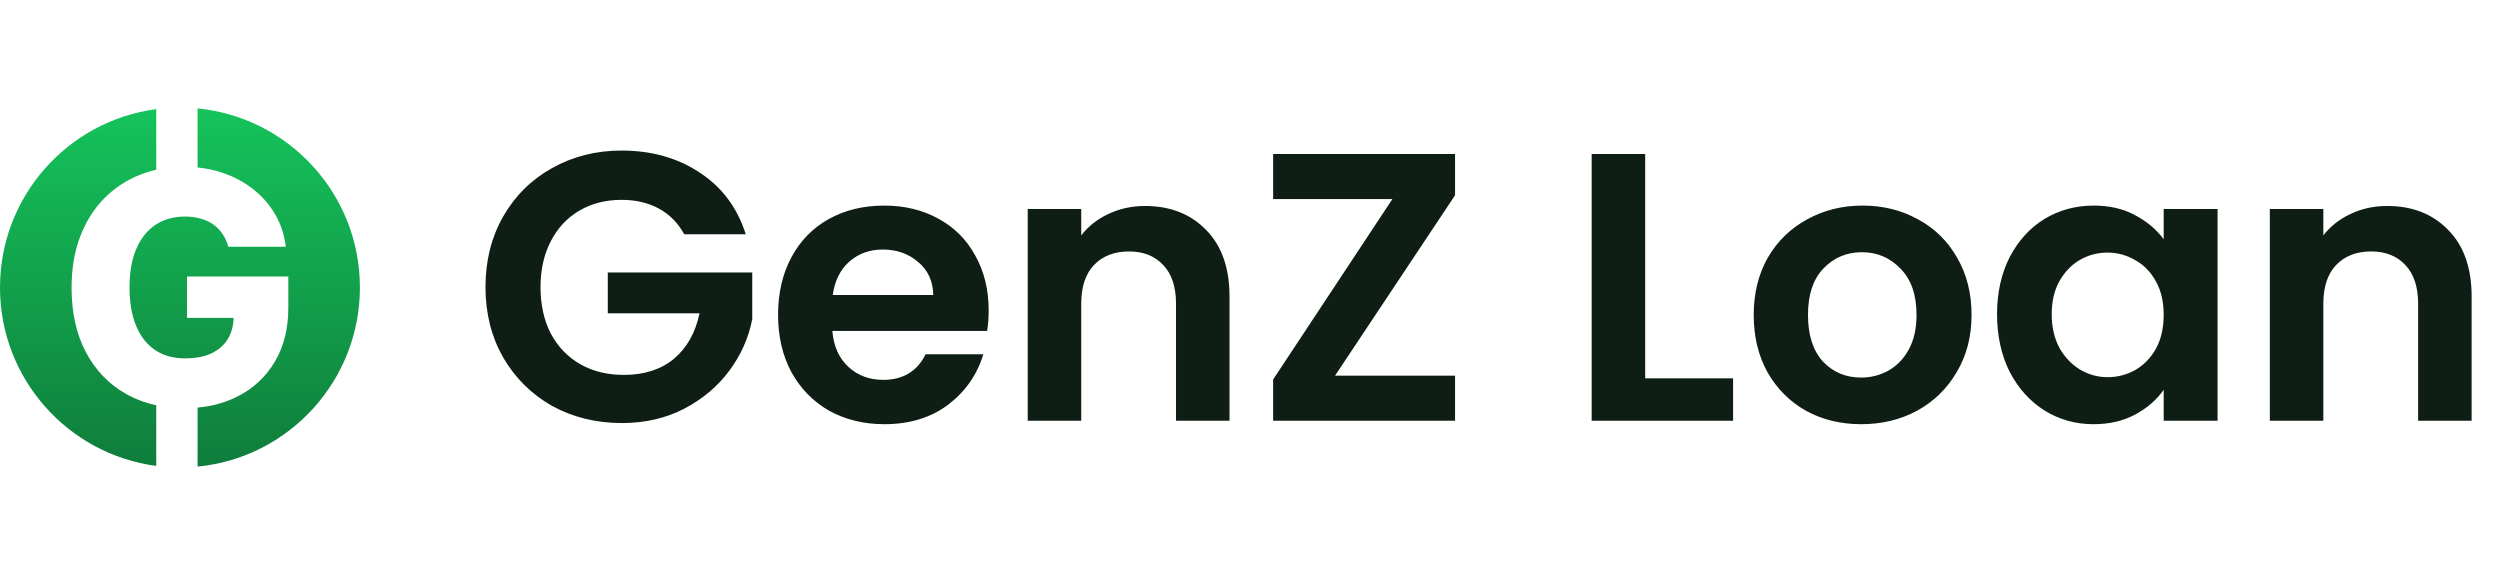
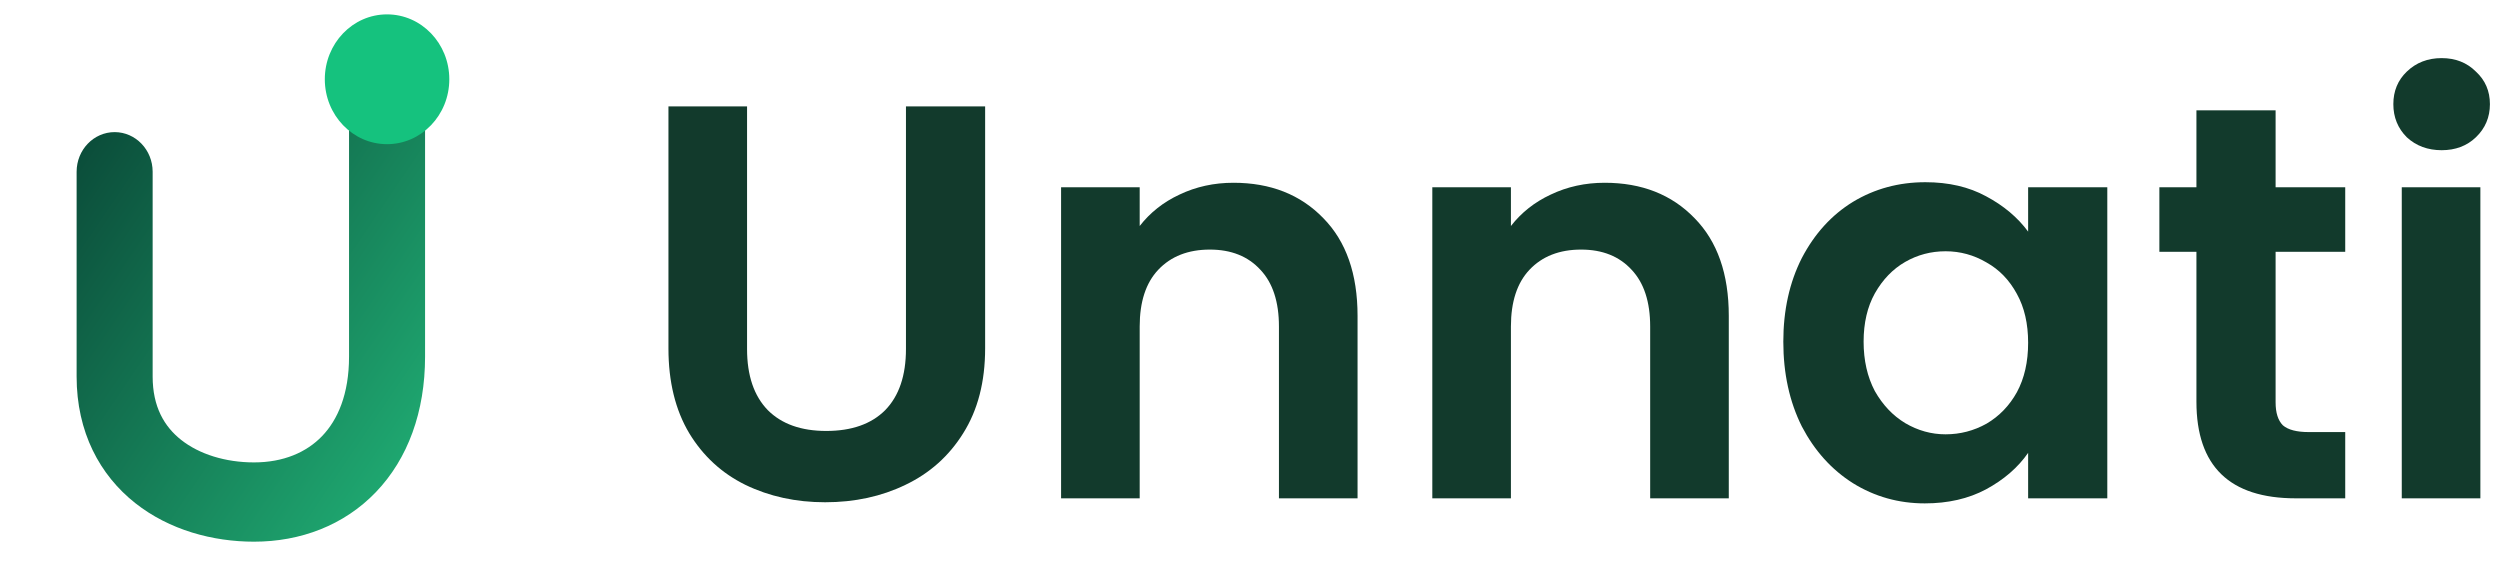
- <svg xmlns="http://www.w3.org/2000/svg" width="713" height="164" viewBox="0 0 713 164" fill="none">
-   <path d="M56.347 30.921C82.334 33.446 102.645 55.352 102.645 82.001C102.645 108.65 82.333 130.554 56.347 133.079V116.244C60.613 115.852 64.474 114.762 67.93 112.975C72.38 110.684 75.872 107.4 78.402 103.124C80.955 98.849 82.231 93.71 82.232 87.711V78.843H53.335V90.656H66.617C66.566 92.927 66.034 94.912 65.019 96.612C63.95 98.401 62.377 99.786 60.305 100.768C58.255 101.728 55.746 102.208 52.779 102.208C49.419 102.208 46.561 101.412 44.205 99.819C41.849 98.227 40.048 95.914 38.805 92.882C37.561 89.849 36.941 86.184 36.941 81.886C36.941 77.61 37.584 73.978 38.871 70.989C40.158 67.978 41.98 65.687 44.336 64.116C46.714 62.546 49.529 61.761 52.779 61.761C54.393 61.761 55.877 61.956 57.229 62.349C58.582 62.72 59.782 63.277 60.829 64.018C61.876 64.76 62.76 65.665 63.48 66.734C64.199 67.781 64.746 68.993 65.116 70.367H81.512C81.119 67.029 80.115 63.964 78.5 61.171C76.886 58.379 74.78 55.968 72.185 53.94C69.61 51.911 66.642 50.339 63.283 49.226C61.089 48.495 58.776 48.005 56.347 47.755V30.921Z" fill="url(#paint0_linear_4007_4410)" />
-   <path d="M44.561 48.418C42.969 48.78 41.422 49.257 39.918 49.848C36.057 51.376 32.653 53.622 29.708 56.589C26.785 59.556 24.505 63.178 22.868 67.454C21.232 71.708 20.414 76.585 20.414 82.083C20.414 89.151 21.767 95.259 24.472 100.408C27.177 105.534 30.952 109.484 35.795 112.255C38.479 113.79 41.401 114.898 44.561 115.582V132.879C19.412 129.569 0 108.053 0 82.001C3.82001e-05 55.948 19.412 34.429 44.561 31.12V48.418Z" fill="url(#paint1_linear_4007_4410)" />
-   <path d="M195.14 66.808C193.396 63.611 190.998 61.176 187.946 59.505C184.894 57.834 181.334 56.998 177.264 56.998C172.759 56.998 168.762 58.015 165.274 60.05C161.786 62.085 159.061 64.991 157.099 68.77C155.137 72.549 154.156 76.909 154.156 81.85C154.156 86.937 155.137 91.369 157.099 95.148C159.134 98.927 161.932 101.833 165.492 103.868C169.053 105.903 173.195 106.92 177.918 106.92C183.732 106.92 188.491 105.394 192.197 102.342C195.903 99.217 198.338 94.894 199.5 89.371H173.34V77.708H214.542V91.006C213.525 96.311 211.345 101.216 208.002 105.721C204.66 110.226 200.336 113.86 195.031 116.621C189.799 119.31 183.913 120.654 177.373 120.654C170.034 120.654 163.385 119.019 157.426 115.749C151.54 112.406 146.89 107.792 143.474 101.906C140.132 96.02 138.46 89.335 138.46 81.85C138.46 74.365 140.132 67.68 143.474 61.794C146.89 55.835 151.54 51.221 157.426 47.951C163.385 44.608 169.998 42.937 177.264 42.937C185.839 42.937 193.287 45.044 199.609 49.259C205.931 53.401 210.291 59.251 212.689 66.808H195.14ZM281.967 88.499C281.967 90.679 281.822 92.641 281.531 94.385H237.386C237.75 98.745 239.276 102.16 241.964 104.631C244.653 107.102 247.959 108.337 251.883 108.337C257.551 108.337 261.584 105.903 263.982 101.034H280.441C278.697 106.847 275.355 111.643 270.413 115.422C265.472 119.128 259.404 120.981 252.21 120.981C246.397 120.981 241.165 119.709 236.514 117.166C231.936 114.55 228.339 110.88 225.723 106.157C223.18 101.434 221.908 95.984 221.908 89.807C221.908 83.558 223.18 78.071 225.723 73.348C228.267 68.625 231.827 64.991 236.405 62.448C240.983 59.905 246.252 58.633 252.21 58.633C257.951 58.633 263.074 59.868 267.579 62.339C272.157 64.81 275.682 68.334 278.152 72.912C280.696 77.417 281.967 82.613 281.967 88.499ZM266.162 84.139C266.09 80.215 264.673 77.09 261.911 74.765C259.15 72.367 255.771 71.168 251.774 71.168C247.996 71.168 244.798 72.331 242.182 74.656C239.639 76.909 238.077 80.07 237.495 84.139H266.162ZM326.569 58.742C333.763 58.742 339.576 61.031 344.009 65.609C348.442 70.114 350.658 76.436 350.658 84.575V120H335.398V86.646C335.398 81.85 334.199 78.18 331.801 75.637C329.403 73.021 326.133 71.713 321.991 71.713C317.776 71.713 314.434 73.021 311.963 75.637C309.565 78.18 308.366 81.85 308.366 86.646V120H293.106V59.614H308.366V67.135C310.401 64.519 312.98 62.484 316.105 61.031C319.302 59.505 322.79 58.742 326.569 58.742ZM380.756 107.138H414.982V120H363.098V108.228L397.106 56.78H363.098V43.918H414.982V55.69L380.756 107.138ZM469.205 107.901H494.275V120H453.945V43.918H469.205V107.901ZM530.788 120.981C524.975 120.981 519.743 119.709 515.092 117.166C510.441 114.55 506.772 110.88 504.083 106.157C501.467 101.434 500.159 95.984 500.159 89.807C500.159 83.63 501.503 78.18 504.192 73.457C506.953 68.734 510.696 65.1 515.419 62.557C520.142 59.941 525.411 58.633 531.224 58.633C537.037 58.633 542.306 59.941 547.029 62.557C551.752 65.1 555.458 68.734 558.147 73.457C560.908 78.18 562.289 83.63 562.289 89.807C562.289 95.984 560.872 101.434 558.038 106.157C555.277 110.88 551.498 114.55 546.702 117.166C541.979 119.709 536.674 120.981 530.788 120.981ZM530.788 107.683C533.549 107.683 536.129 107.029 538.527 105.721C540.998 104.34 542.96 102.306 544.413 99.617C545.866 96.928 546.593 93.658 546.593 89.807C546.593 84.066 545.067 79.67 542.015 76.618C539.036 73.493 535.366 71.931 531.006 71.931C526.646 71.931 522.976 73.493 519.997 76.618C517.09 79.67 515.637 84.066 515.637 89.807C515.637 95.548 517.054 99.98 519.888 103.105C522.795 106.157 526.428 107.683 530.788 107.683ZM569.559 89.589C569.559 83.485 570.758 78.071 573.156 73.348C575.626 68.625 578.933 64.991 583.075 62.448C587.289 59.905 591.976 58.633 597.136 58.633C601.641 58.633 605.565 59.541 608.908 61.358C612.323 63.175 615.048 65.464 617.083 68.225V59.614H632.452V120H617.083V111.171C615.121 114.005 612.396 116.367 608.908 118.256C605.492 120.073 601.532 120.981 597.027 120.981C591.94 120.981 587.289 119.673 583.075 117.057C578.933 114.441 575.626 110.771 573.156 106.048C570.758 101.252 569.559 95.766 569.559 89.589ZM617.083 89.807C617.083 86.101 616.356 82.94 614.903 80.324C613.449 77.635 611.487 75.601 609.017 74.22C606.546 72.767 603.894 72.04 601.06 72.04C598.226 72.04 595.61 72.73 593.212 74.111C590.814 75.492 588.852 77.526 587.326 80.215C585.872 82.831 585.146 85.956 585.146 89.589C585.146 93.222 585.872 96.42 587.326 99.181C588.852 101.87 590.814 103.941 593.212 105.394C595.682 106.847 598.298 107.574 601.06 107.574C603.894 107.574 606.546 106.884 609.017 105.503C611.487 104.05 613.449 102.015 614.903 99.399C616.356 96.71 617.083 93.513 617.083 89.807ZM680.819 58.742C688.013 58.742 693.826 61.031 698.259 65.609C702.692 70.114 704.908 76.436 704.908 84.575V120H689.648V86.646C689.648 81.85 688.449 78.18 686.051 75.637C683.653 73.021 680.383 71.713 676.241 71.713C672.026 71.713 668.684 73.021 666.213 75.637C663.815 78.18 662.616 81.85 662.616 86.646V120H647.356V59.614H662.616V67.135C664.651 64.519 667.23 62.484 670.355 61.031C673.552 59.505 677.04 58.742 680.819 58.742Z" fill="#0E1E14" />
+ <svg xmlns="http://www.w3.org/2000/svg" width="187" height="42" viewBox="0 0 187 42" fill="none">
+   <path d="M26.108 26.683V7.412C26.108 5.774 27.381 4.447 28.951 4.447C30.522 4.447 31.795 5.774 31.795 7.412V26.683C31.795 30.794 30.513 34.311 28.119 36.808C25.732 39.296 22.482 40.517 19 40.518C15.923 40.518 12.672 39.65 10.116 37.631C7.469 35.539 5.731 32.327 5.731 28.165V12.847C5.731 11.21 7.004 9.882 8.575 9.882C10.145 9.882 11.418 11.21 11.418 12.847V28.165C11.418 30.426 12.287 31.907 13.55 32.904C14.903 33.974 16.864 34.588 19 34.588C21.204 34.588 22.93 33.833 24.098 32.615C25.257 31.406 26.108 29.489 26.108 26.683Z" fill="url(#paint0_linear_1_18)" />
+   <path d="M28.951 10.784C31.523 10.784 33.608 8.611 33.608 5.929C33.608 3.248 31.523 1.075 28.951 1.075C26.38 1.075 24.296 3.248 24.296 5.929C24.296 8.611 26.38 10.784 28.951 10.784Z" fill="#15C27E" />
+   <path d="M55.88 7.959V26.103C55.88 28.091 56.398 29.617 57.434 30.681C58.47 31.717 59.926 32.235 61.802 32.235C63.706 32.235 65.176 31.717 66.212 30.681C67.248 29.617 67.766 28.091 67.766 26.103V7.959H73.688V26.061C73.688 28.553 73.142 30.667 72.05 32.403C70.986 34.111 69.544 35.399 67.724 36.267C65.932 37.135 63.93 37.569 61.718 37.569C59.534 37.569 57.546 37.135 55.754 36.267C53.99 35.399 52.59 34.111 51.554 32.403C50.518 30.667 50 28.553 50 26.061V7.959H55.88Z" fill="#123A2C" />
+   <path d="M92.263 13.671C95.035 13.671 97.275 14.553 98.983 16.317C100.691 18.053 101.545 20.489 101.545 23.625V37.275H95.665V24.423C95.665 22.575 95.203 21.161 94.279 20.181C93.355 19.173 92.095 18.669 90.499 18.669C88.875 18.669 87.587 19.173 86.635 20.181C85.711 21.161 85.249 22.575 85.249 24.423V37.275H79.369V14.007H85.249V16.905C86.033 15.897 87.027 15.113 88.231 14.553C89.463 13.965 90.807 13.671 92.263 13.671Z" fill="#123A2C" />
+   <path d="M120.031 13.671C122.803 13.671 125.043 14.553 126.751 16.317C128.459 18.053 129.313 20.489 129.313 23.625V37.275H123.433V24.423C123.433 22.575 122.971 21.161 122.047 20.181C121.123 19.173 119.863 18.669 118.267 18.669C116.643 18.669 115.355 19.173 114.403 20.181C113.479 21.161 113.017 22.575 113.017 24.423V37.275H107.137V14.007H113.017V16.905C113.801 15.897 114.795 15.113 115.999 14.553C117.231 13.965 118.575 13.671 120.031 13.671Z" fill="#123A2C" />
+   <path d="M133.392 25.557C133.392 23.205 133.854 21.119 134.778 19.299C135.73 17.479 137.004 16.079 138.6 15.099C140.224 14.119 142.03 13.629 144.018 13.629C145.754 13.629 147.266 13.979 148.554 14.679C149.87 15.379 150.92 16.261 151.704 17.325V14.007H157.626V37.275H151.704V33.873C150.948 34.965 149.898 35.875 148.554 36.603C147.238 37.303 145.712 37.653 143.976 37.653C142.016 37.653 140.224 37.149 138.6 36.141C137.004 35.133 135.73 33.719 134.778 31.899C133.854 30.051 133.392 27.937 133.392 25.557ZM151.704 25.641C151.704 24.213 151.424 22.995 150.864 21.987C150.304 20.951 149.548 20.167 148.596 19.635C147.644 19.075 146.622 18.795 145.53 18.795C144.438 18.795 143.43 19.061 142.506 19.593C141.582 20.125 140.826 20.909 140.238 21.945C139.678 22.953 139.398 24.157 139.398 25.557C139.398 26.957 139.678 28.189 140.238 29.253C140.826 30.289 141.582 31.087 142.506 31.647C143.458 32.207 144.466 32.487 145.53 32.487C146.622 32.487 147.644 32.221 148.596 31.689C149.548 31.129 150.304 30.345 150.864 29.337C151.424 28.301 151.704 27.069 151.704 25.641Z" fill="#123A2C" />
+   <path d="M170.215 18.837V30.093C170.215 30.877 170.397 31.451 170.761 31.815C171.153 32.151 171.797 32.319 172.693 32.319H175.423V37.275H171.727C166.771 37.275 164.293 34.867 164.293 30.051V18.837H161.521V14.007H164.293V8.253H170.215V14.007H175.423V18.837H170.215Z" fill="#123A2C" />
+   <path d="M182.634 11.235C181.598 11.235 180.73 10.913 180.03 10.269C179.358 9.597 179.022 8.771 179.022 7.791C179.022 6.811 179.358 5.999 180.03 5.355C180.73 4.683 181.598 4.347 182.634 4.347C183.67 4.347 184.524 4.683 185.196 5.355C185.896 5.999 186.246 6.811 186.246 7.791C186.246 8.771 185.896 9.597 185.196 10.269C184.524 10.913 183.67 11.235 182.634 11.235ZM185.532 14.007V37.275H179.652V14.007H185.532Z" fill="#123A2C" />
  <defs>
-     <linearGradient id="paint0_linear_4007_4410" x1="51.323" y1="30.921" x2="51.323" y2="133.079" gradientUnits="userSpaceOnUse">
-       <stop stop-color="#15C35B" />
-       <stop offset="1" stop-color="#0F7D3C" />
-     </linearGradient>
-     <linearGradient id="paint1_linear_4007_4410" x1="51.323" y1="30.921" x2="51.323" y2="133.079" gradientUnits="userSpaceOnUse">
-       <stop stop-color="#15C35B" />
-       <stop offset="1" stop-color="#0F7D3C" />
+     <linearGradient id="paint0_linear_1_18" x1="8.575" y1="7.412" x2="36.545" y2="26.321" gradientUnits="userSpaceOnUse">
+       <stop stop-color="#0B4D3A" />
+       <stop offset="1" stop-color="#1FA971" />
    </linearGradient>
  </defs>
</svg>
